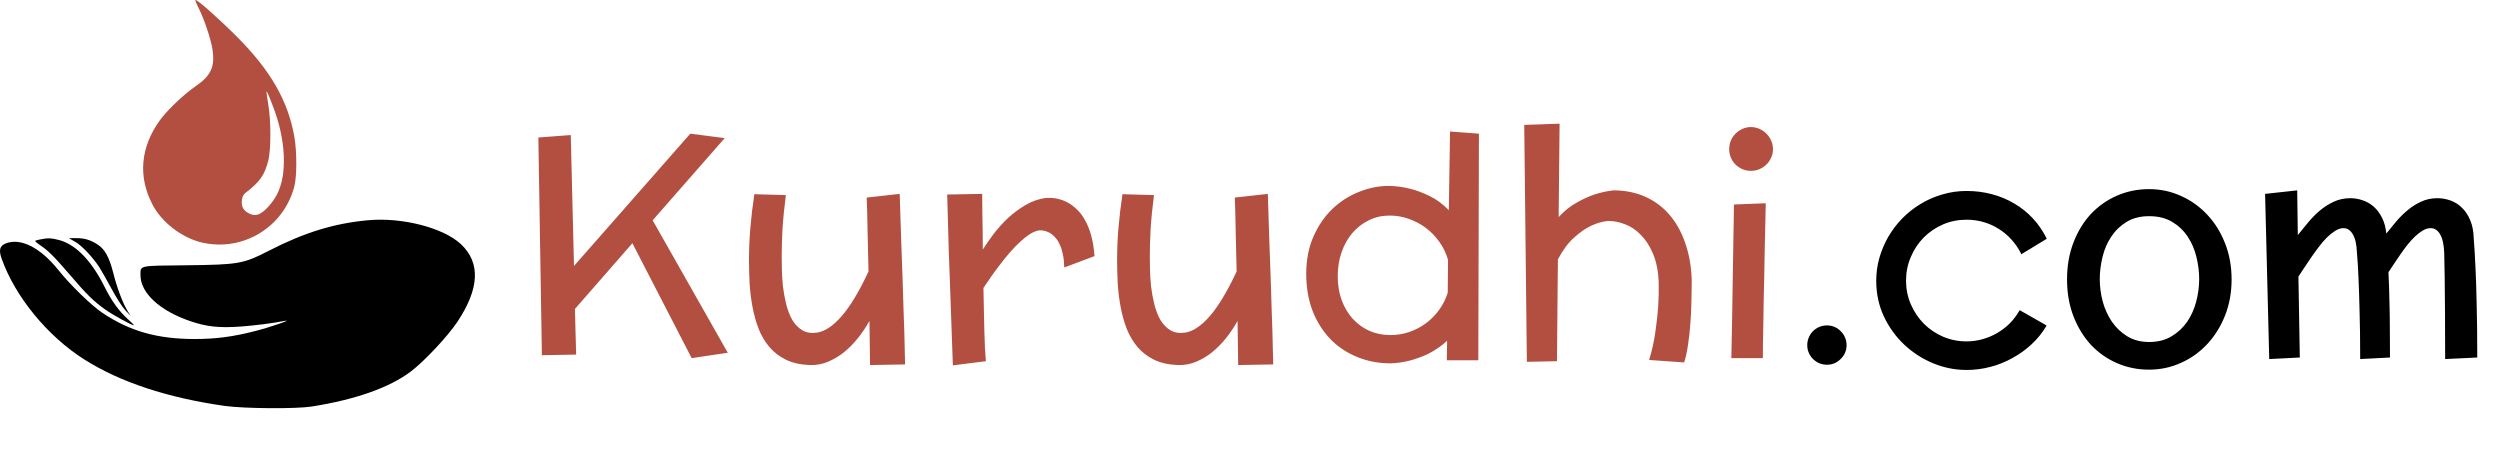
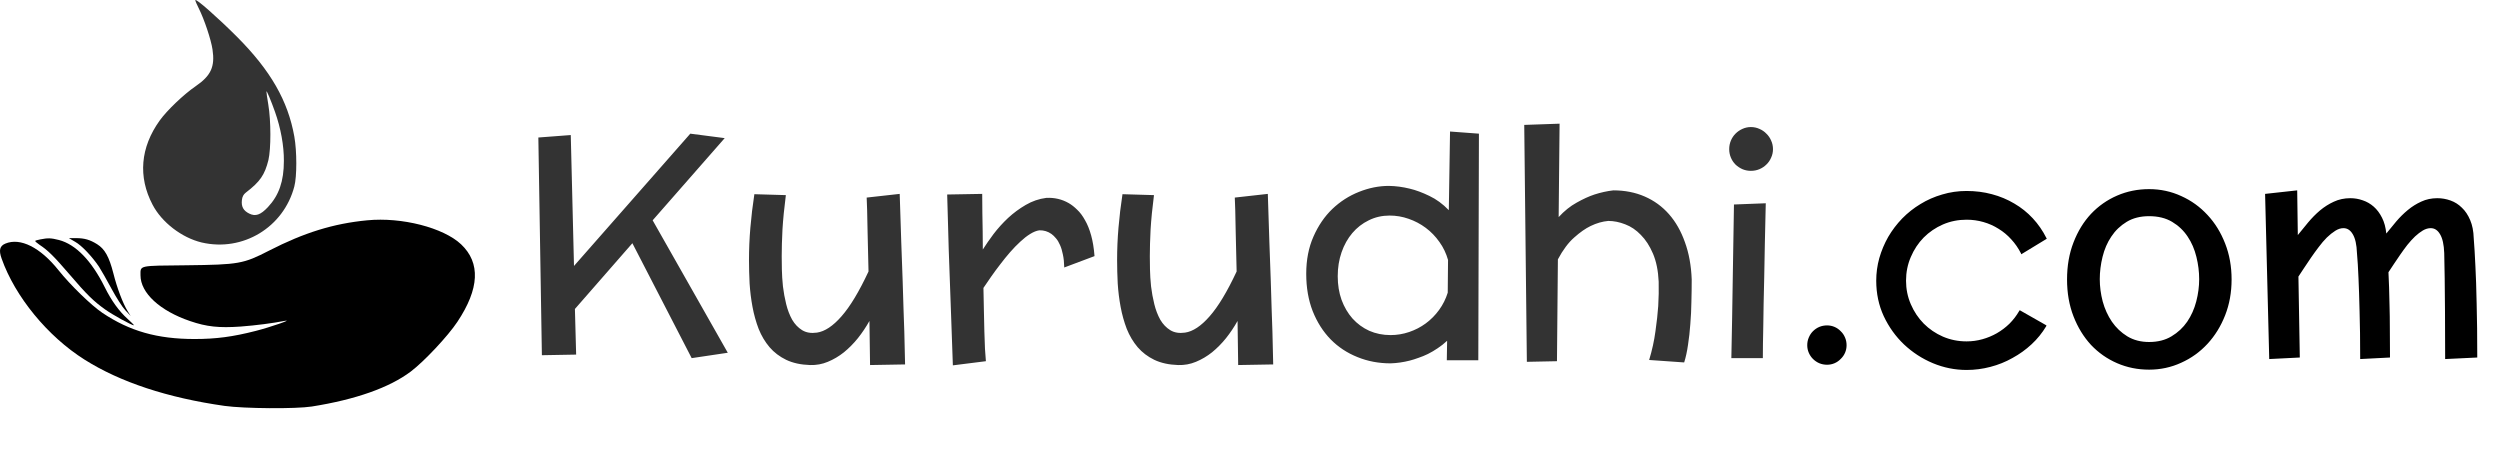
<svg xmlns="http://www.w3.org/2000/svg" width="1017" height="189" viewBox="0 0 1017 189" fill="none">
-   <path d="M233.5 108.188L280.812 54.375L294.812 56.188L265.5 89.625L296.062 143.5L281.375 145.688L257.25 98.938L233.875 125.688L234.375 144.25L220.438 144.5L219 55.938L232.188 54.938L233.5 108.188ZM353.938 148.5L353.688 130.562C352.312 133.021 350.75 135.354 349 137.562C347.25 139.729 345.354 141.646 343.312 143.312C341.271 144.938 339.083 146.229 336.75 147.188C334.458 148.146 332.042 148.583 329.5 148.5C325.75 148.375 322.521 147.667 319.812 146.375C317.146 145.083 314.896 143.375 313.062 141.25C311.229 139.083 309.75 136.604 308.625 133.812C307.542 130.979 306.708 128 306.125 124.875C305.542 121.75 305.146 118.562 304.938 115.312C304.771 112.021 304.688 108.833 304.688 105.75C304.688 101.417 304.875 97.042 305.25 92.625C305.625 88.167 306.167 83.625 306.875 79L319.688 79.375C319.021 84.542 318.562 89.188 318.312 93.312C318.104 97.438 318 101.062 318 104.188C318 105.604 318.021 107.396 318.062 109.562C318.104 111.729 318.25 114.042 318.5 116.5C318.792 118.917 319.229 121.312 319.812 123.688C320.396 126.062 321.208 128.188 322.25 130.062C323.333 131.896 324.688 133.312 326.312 134.312C327.938 135.312 329.938 135.646 332.312 135.312C335.521 134.854 338.854 132.646 342.312 128.688C345.812 124.729 349.479 118.646 353.312 110.438C353.188 103.812 353.062 98.521 352.938 94.562C352.854 90.604 352.792 87.583 352.75 85.5C352.667 83.042 352.604 81.333 352.562 80.375L366 78.875C366.25 86.042 366.458 92.521 366.625 98.312C366.833 104.062 367.021 109.25 367.188 113.875C367.354 118.458 367.479 122.5 367.562 126C367.688 129.458 367.792 132.458 367.875 135C368.042 140.958 368.146 145.375 368.188 148.25L353.938 148.5ZM432.938 108.812C432.896 106.771 432.708 105 432.375 103.5C432.083 102 431.688 100.708 431.188 99.625C430.729 98.542 430.188 97.646 429.562 96.938C428.979 96.229 428.375 95.646 427.75 95.188C426.292 94.146 424.646 93.646 422.812 93.688C421.646 93.854 420.396 94.354 419.062 95.188C417.771 95.979 416.438 97.021 415.062 98.312C413.688 99.562 412.292 101 410.875 102.625C409.5 104.208 408.167 105.854 406.875 107.562C405.583 109.229 404.354 110.896 403.188 112.562C402.021 114.229 400.979 115.75 400.062 117.125C400.104 120.25 400.167 123.333 400.25 126.375C400.333 129.375 400.396 132.188 400.438 134.812C400.521 137.396 400.604 139.75 400.688 141.875C400.812 143.958 400.938 145.646 401.062 146.938L387.625 148.625C387.375 141.458 387.146 134.979 386.938 129.188C386.729 123.354 386.542 118.146 386.375 113.562C386.208 108.979 386.062 104.938 385.938 101.438C385.854 97.938 385.771 94.917 385.688 92.375C385.521 86.417 385.396 82 385.312 79.125L399.562 78.875C399.604 81.417 399.625 84.021 399.625 86.688C399.667 89.312 399.708 91.729 399.75 93.938C399.792 96.521 399.812 99.042 399.812 101.5C401.021 99.583 402.479 97.479 404.188 95.188C405.938 92.896 407.896 90.729 410.062 88.688C412.271 86.646 414.667 84.875 417.25 83.375C419.875 81.833 422.667 80.875 425.625 80.5C428.958 80.333 432 81.042 434.75 82.625C435.917 83.292 437.062 84.188 438.188 85.312C439.354 86.396 440.417 87.812 441.375 89.562C442.375 91.271 443.208 93.333 443.875 95.75C444.542 98.125 445 100.938 445.25 104.188L432.938 108.812ZM503.688 148.5L503.438 130.562C502.062 133.021 500.5 135.354 498.75 137.562C497 139.729 495.104 141.646 493.062 143.312C491.021 144.938 488.833 146.229 486.5 147.188C484.208 148.146 481.792 148.583 479.25 148.5C475.5 148.375 472.271 147.667 469.562 146.375C466.896 145.083 464.646 143.375 462.812 141.25C460.979 139.083 459.5 136.604 458.375 133.812C457.292 130.979 456.458 128 455.875 124.875C455.292 121.75 454.896 118.562 454.688 115.312C454.521 112.021 454.438 108.833 454.438 105.75C454.438 101.417 454.625 97.042 455 92.625C455.375 88.167 455.917 83.625 456.625 79L469.438 79.375C468.771 84.542 468.312 89.188 468.062 93.312C467.854 97.438 467.75 101.062 467.75 104.188C467.75 105.604 467.771 107.396 467.812 109.562C467.854 111.729 468 114.042 468.25 116.5C468.542 118.917 468.979 121.312 469.562 123.688C470.146 126.062 470.958 128.188 472 130.062C473.083 131.896 474.438 133.312 476.062 134.312C477.688 135.312 479.688 135.646 482.062 135.312C485.271 134.854 488.604 132.646 492.062 128.688C495.562 124.729 499.229 118.646 503.062 110.438C502.938 103.812 502.812 98.521 502.688 94.562C502.604 90.604 502.542 87.583 502.5 85.5C502.417 83.042 502.354 81.333 502.312 80.375L515.75 78.875C516 86.042 516.208 92.521 516.375 98.312C516.583 104.062 516.771 109.25 516.938 113.875C517.104 118.458 517.229 122.5 517.312 126C517.438 129.458 517.542 132.458 517.625 135C517.792 140.958 517.896 145.375 517.938 148.25L503.688 148.5ZM601.625 54.375L601.375 146.562H588.562L588.688 138.625C587.438 139.792 586.146 140.812 584.812 141.688C583.521 142.562 582.208 143.333 580.875 144C579.583 144.625 578.312 145.146 577.062 145.562C575.812 146.021 574.625 146.396 573.5 146.688C570.875 147.354 568.271 147.729 565.688 147.812C560.854 147.812 556.354 146.958 552.188 145.25C548.021 143.583 544.396 141.188 541.312 138.062C538.229 134.896 535.792 131.062 534 126.562C532.25 122.062 531.375 117 531.375 111.375C531.375 105.708 532.354 100.667 534.312 96.25C536.271 91.792 538.833 88.042 542 85C545.208 81.958 548.812 79.646 552.812 78.062C556.854 76.438 560.917 75.625 565 75.625C567.792 75.667 570.625 76.042 573.5 76.75C575.958 77.333 578.604 78.312 581.438 79.688C584.271 81.021 586.917 82.958 589.375 85.5L589.875 53.5L601.625 54.375ZM565.688 136.312C568.271 136.312 570.792 135.896 573.25 135.062C575.708 134.229 577.958 133.062 580 131.562C582.083 130.021 583.896 128.188 585.438 126.062C586.979 123.938 588.146 121.604 588.938 119.062L589.062 105.75C588.312 103.083 587.146 100.646 585.562 98.438C583.979 96.188 582.125 94.271 580 92.688C577.875 91.104 575.542 89.875 573 89C570.5 88.125 567.938 87.688 565.312 87.688C562.229 87.688 559.396 88.333 556.812 89.625C554.229 90.875 552 92.604 550.125 94.812C548.25 97.021 546.792 99.625 545.75 102.625C544.708 105.625 544.188 108.875 544.188 112.375C544.188 115.875 544.708 119.083 545.75 122C546.833 124.917 548.312 127.438 550.188 129.562C552.104 131.688 554.375 133.354 557 134.562C559.667 135.729 562.562 136.312 565.688 136.312ZM634.438 50.312L634.062 88.312C636.354 85.812 638.792 83.854 641.375 82.438C643.958 80.979 646.375 79.875 648.625 79.125C651.208 78.292 653.771 77.729 656.312 77.438C660.979 77.438 665.229 78.271 669.062 79.938C672.896 81.604 676.188 84 678.938 87.125C681.688 90.25 683.854 94.062 685.438 98.562C687.062 103.021 687.979 108.062 688.188 113.688C688.188 116.646 688.146 119.667 688.062 122.75C688.021 125.833 687.875 128.854 687.625 131.812C687.417 134.771 687.104 137.583 686.688 140.25C686.312 142.917 685.792 145.312 685.125 147.438L670.875 146.438C672.083 142.438 672.938 138.542 673.438 134.75C673.979 130.958 674.354 127.562 674.562 124.562C674.771 121.062 674.833 117.729 674.75 114.562C674.542 110.104 673.771 106.312 672.438 103.188C671.104 100.062 669.458 97.521 667.5 95.562C665.583 93.562 663.458 92.125 661.125 91.25C658.792 90.333 656.5 89.875 654.25 89.875C651.875 90.083 649.479 90.771 647.062 91.938C644.979 92.938 642.75 94.5 640.375 96.625C638 98.708 635.792 101.667 633.75 105.5L633.375 146.938L621.125 147.188L620.062 50.812L634.438 50.312ZM721.25 60.688C721.25 61.896 721 63.042 720.5 64.125C720.042 65.208 719.396 66.146 718.562 66.938C717.771 67.729 716.833 68.354 715.75 68.812C714.667 69.271 713.5 69.5 712.25 69.5C711.042 69.5 709.896 69.271 708.812 68.812C707.771 68.354 706.833 67.729 706 66.938C705.208 66.146 704.583 65.208 704.125 64.125C703.667 63.042 703.438 61.896 703.438 60.688C703.438 59.438 703.667 58.271 704.125 57.188C704.583 56.104 705.208 55.167 706 54.375C706.833 53.542 707.771 52.896 708.812 52.438C709.896 51.938 711.042 51.688 712.25 51.688C713.5 51.688 714.667 51.938 715.75 52.438C716.833 52.896 717.771 53.542 718.562 54.375C719.396 55.167 720.042 56.104 720.5 57.188C721 58.271 721.25 59.438 721.25 60.688ZM718.312 82.688C718.188 88.646 718.062 94.125 717.938 99.125C717.854 104.083 717.771 108.604 717.688 112.688C717.604 116.771 717.521 120.438 717.438 123.688C717.396 126.896 717.354 129.708 717.312 132.125C717.188 137.875 717.125 142.396 717.125 145.688H704.312C704.396 141.188 704.5 135.833 704.625 129.625C704.708 124.292 704.812 117.771 704.938 110.062C705.104 102.354 705.25 93.396 705.375 83.188L718.312 82.688Z" fill="#b24f41" />
+   <path d="M233.5 108.188L280.812 54.375L294.812 56.188L265.5 89.625L296.062 143.5L281.375 145.688L257.25 98.938L233.875 125.688L234.375 144.25L220.438 144.5L219 55.938L232.188 54.938L233.5 108.188ZM353.938 148.5L353.688 130.562C352.312 133.021 350.75 135.354 349 137.562C347.25 139.729 345.354 141.646 343.312 143.312C341.271 144.938 339.083 146.229 336.75 147.188C334.458 148.146 332.042 148.583 329.5 148.5C325.75 148.375 322.521 147.667 319.812 146.375C317.146 145.083 314.896 143.375 313.062 141.25C311.229 139.083 309.75 136.604 308.625 133.812C307.542 130.979 306.708 128 306.125 124.875C305.542 121.75 305.146 118.562 304.938 115.312C304.771 112.021 304.688 108.833 304.688 105.75C304.688 101.417 304.875 97.042 305.25 92.625C305.625 88.167 306.167 83.625 306.875 79L319.688 79.375C319.021 84.542 318.562 89.188 318.312 93.312C318.104 97.438 318 101.062 318 104.188C318 105.604 318.021 107.396 318.062 109.562C318.104 111.729 318.25 114.042 318.5 116.5C318.792 118.917 319.229 121.312 319.812 123.688C320.396 126.062 321.208 128.188 322.25 130.062C323.333 131.896 324.688 133.312 326.312 134.312C327.938 135.312 329.938 135.646 332.312 135.312C335.521 134.854 338.854 132.646 342.312 128.688C345.812 124.729 349.479 118.646 353.312 110.438C353.188 103.812 353.062 98.521 352.938 94.562C352.854 90.604 352.792 87.583 352.75 85.5C352.667 83.042 352.604 81.333 352.562 80.375L366 78.875C366.25 86.042 366.458 92.521 366.625 98.312C366.833 104.062 367.021 109.25 367.188 113.875C367.354 118.458 367.479 122.5 367.562 126C367.688 129.458 367.792 132.458 367.875 135C368.042 140.958 368.146 145.375 368.188 148.25L353.938 148.5ZM432.938 108.812C432.896 106.771 432.708 105 432.375 103.5C432.083 102 431.688 100.708 431.188 99.625C430.729 98.542 430.188 97.646 429.562 96.938C428.979 96.229 428.375 95.646 427.75 95.188C426.292 94.146 424.646 93.646 422.812 93.688C421.646 93.854 420.396 94.354 419.062 95.188C417.771 95.979 416.438 97.021 415.062 98.312C413.688 99.562 412.292 101 410.875 102.625C409.5 104.208 408.167 105.854 406.875 107.562C405.583 109.229 404.354 110.896 403.188 112.562C402.021 114.229 400.979 115.75 400.062 117.125C400.104 120.25 400.167 123.333 400.25 126.375C400.333 129.375 400.396 132.188 400.438 134.812C400.521 137.396 400.604 139.75 400.688 141.875C400.812 143.958 400.938 145.646 401.062 146.938L387.625 148.625C387.375 141.458 387.146 134.979 386.938 129.188C386.729 123.354 386.542 118.146 386.375 113.562C386.208 108.979 386.062 104.938 385.938 101.438C385.854 97.938 385.771 94.917 385.688 92.375C385.521 86.417 385.396 82 385.312 79.125L399.562 78.875C399.604 81.417 399.625 84.021 399.625 86.688C399.667 89.312 399.708 91.729 399.75 93.938C399.792 96.521 399.812 99.042 399.812 101.5C401.021 99.583 402.479 97.479 404.188 95.188C405.938 92.896 407.896 90.729 410.062 88.688C412.271 86.646 414.667 84.875 417.25 83.375C419.875 81.833 422.667 80.875 425.625 80.5C428.958 80.333 432 81.042 434.75 82.625C435.917 83.292 437.062 84.188 438.188 85.312C439.354 86.396 440.417 87.812 441.375 89.562C442.375 91.271 443.208 93.333 443.875 95.75C444.542 98.125 445 100.938 445.25 104.188L432.938 108.812ZM503.688 148.5L503.438 130.562C502.062 133.021 500.5 135.354 498.75 137.562C497 139.729 495.104 141.646 493.062 143.312C491.021 144.938 488.833 146.229 486.5 147.188C484.208 148.146 481.792 148.583 479.25 148.5C475.5 148.375 472.271 147.667 469.562 146.375C466.896 145.083 464.646 143.375 462.812 141.25C460.979 139.083 459.5 136.604 458.375 133.812C457.292 130.979 456.458 128 455.875 124.875C455.292 121.75 454.896 118.562 454.688 115.312C454.521 112.021 454.438 108.833 454.438 105.75C454.438 101.417 454.625 97.042 455 92.625C455.375 88.167 455.917 83.625 456.625 79L469.438 79.375C468.771 84.542 468.312 89.188 468.062 93.312C467.854 97.438 467.75 101.062 467.75 104.188C467.75 105.604 467.771 107.396 467.812 109.562C467.854 111.729 468 114.042 468.25 116.5C468.542 118.917 468.979 121.312 469.562 123.688C470.146 126.062 470.958 128.188 472 130.062C473.083 131.896 474.438 133.312 476.062 134.312C477.688 135.312 479.688 135.646 482.062 135.312C485.271 134.854 488.604 132.646 492.062 128.688C495.562 124.729 499.229 118.646 503.062 110.438C502.938 103.812 502.812 98.521 502.688 94.562C502.604 90.604 502.542 87.583 502.5 85.5C502.417 83.042 502.354 81.333 502.312 80.375L515.75 78.875C516 86.042 516.208 92.521 516.375 98.312C516.583 104.062 516.771 109.25 516.938 113.875C517.104 118.458 517.229 122.5 517.312 126C517.438 129.458 517.542 132.458 517.625 135C517.792 140.958 517.896 145.375 517.938 148.25L503.688 148.5ZM601.625 54.375L601.375 146.562H588.562L588.688 138.625C587.438 139.792 586.146 140.812 584.812 141.688C583.521 142.562 582.208 143.333 580.875 144C579.583 144.625 578.312 145.146 577.062 145.562C575.812 146.021 574.625 146.396 573.5 146.688C570.875 147.354 568.271 147.729 565.688 147.812C560.854 147.812 556.354 146.958 552.188 145.25C548.021 143.583 544.396 141.188 541.312 138.062C538.229 134.896 535.792 131.062 534 126.562C532.25 122.062 531.375 117 531.375 111.375C531.375 105.708 532.354 100.667 534.312 96.25C536.271 91.792 538.833 88.042 542 85C545.208 81.958 548.812 79.646 552.812 78.062C556.854 76.438 560.917 75.625 565 75.625C567.792 75.667 570.625 76.042 573.5 76.75C575.958 77.333 578.604 78.312 581.438 79.688C584.271 81.021 586.917 82.958 589.375 85.5L589.875 53.5L601.625 54.375ZM565.688 136.312C568.271 136.312 570.792 135.896 573.25 135.062C575.708 134.229 577.958 133.062 580 131.562C582.083 130.021 583.896 128.188 585.438 126.062C586.979 123.938 588.146 121.604 588.938 119.062L589.062 105.75C588.312 103.083 587.146 100.646 585.562 98.438C583.979 96.188 582.125 94.271 580 92.688C577.875 91.104 575.542 89.875 573 89C570.5 88.125 567.938 87.688 565.312 87.688C562.229 87.688 559.396 88.333 556.812 89.625C554.229 90.875 552 92.604 550.125 94.812C548.25 97.021 546.792 99.625 545.75 102.625C544.708 105.625 544.188 108.875 544.188 112.375C544.188 115.875 544.708 119.083 545.75 122C546.833 124.917 548.312 127.438 550.188 129.562C552.104 131.688 554.375 133.354 557 134.562C559.667 135.729 562.562 136.312 565.688 136.312ZM634.438 50.312L634.062 88.312C636.354 85.812 638.792 83.854 641.375 82.438C643.958 80.979 646.375 79.875 648.625 79.125C651.208 78.292 653.771 77.729 656.312 77.438C660.979 77.438 665.229 78.271 669.062 79.938C672.896 81.604 676.188 84 678.938 87.125C681.688 90.25 683.854 94.062 685.438 98.562C687.062 103.021 687.979 108.062 688.188 113.688C688.188 116.646 688.146 119.667 688.062 122.75C688.021 125.833 687.875 128.854 687.625 131.812C687.417 134.771 687.104 137.583 686.688 140.25C686.312 142.917 685.792 145.312 685.125 147.438L670.875 146.438C672.083 142.438 672.938 138.542 673.438 134.75C673.979 130.958 674.354 127.562 674.562 124.562C674.771 121.062 674.833 117.729 674.75 114.562C674.542 110.104 673.771 106.312 672.438 103.188C671.104 100.062 669.458 97.521 667.5 95.562C665.583 93.562 663.458 92.125 661.125 91.25C658.792 90.333 656.5 89.875 654.25 89.875C651.875 90.083 649.479 90.771 647.062 91.938C644.979 92.938 642.75 94.5 640.375 96.625C638 98.708 635.792 101.667 633.75 105.5L633.375 146.938L621.125 147.188L620.062 50.812L634.438 50.312ZM721.25 60.688C721.25 61.896 721 63.042 720.5 64.125C720.042 65.208 719.396 66.146 718.562 66.938C717.771 67.729 716.833 68.354 715.75 68.812C714.667 69.271 713.5 69.5 712.25 69.5C711.042 69.5 709.896 69.271 708.812 68.812C707.771 68.354 706.833 67.729 706 66.938C705.208 66.146 704.583 65.208 704.125 64.125C703.667 63.042 703.438 61.896 703.438 60.688C703.438 59.438 703.667 58.271 704.125 57.188C704.583 56.104 705.208 55.167 706 54.375C706.833 53.542 707.771 52.896 708.812 52.438C709.896 51.938 711.042 51.688 712.25 51.688C713.5 51.688 714.667 51.938 715.75 52.438C716.833 52.896 717.771 53.542 718.562 54.375C719.396 55.167 720.042 56.104 720.5 57.188C721 58.271 721.25 59.438 721.25 60.688ZM718.312 82.688C718.188 88.646 718.062 94.125 717.938 99.125C717.854 104.083 717.771 108.604 717.688 112.688C717.604 116.771 717.521 120.438 717.438 123.688C717.396 126.896 717.354 129.708 717.312 132.125C717.188 137.875 717.125 142.396 717.125 145.688H704.312C704.396 141.188 704.5 135.833 704.625 129.625C704.708 124.292 704.812 117.771 704.938 110.062C705.104 102.354 705.25 93.396 705.375 83.188L718.312 82.688Z" fill="#333333" />
  <path d="M751.188 140.438C751.188 141.521 750.979 142.542 750.562 143.5C750.146 144.458 749.562 145.292 748.812 146C748.104 146.75 747.271 147.333 746.312 147.75C745.354 148.167 744.333 148.375 743.25 148.375C742.125 148.375 741.062 148.167 740.062 147.75C739.104 147.333 738.25 146.75 737.5 146C736.792 145.292 736.229 144.458 735.812 143.5C735.396 142.542 735.188 141.521 735.188 140.438C735.188 139.312 735.396 138.271 735.812 137.312C736.229 136.312 736.792 135.458 737.5 134.75C738.25 134 739.104 133.417 740.062 133C741.062 132.583 742.125 132.375 743.25 132.375C744.333 132.375 745.354 132.583 746.312 133C747.271 133.417 748.104 134 748.812 134.75C749.562 135.458 750.146 136.312 750.562 137.312C750.979 138.271 751.188 139.312 751.188 140.438ZM832.625 97.125L822.25 103.438L822.125 103.062C821.042 100.938 819.729 99.042 818.188 97.375C816.646 95.667 814.917 94.229 813 93.062C811.083 91.854 809.021 90.938 806.812 90.312C804.646 89.688 802.375 89.375 800 89.375C796.583 89.375 793.375 90.021 790.375 91.312C787.417 92.604 784.812 94.375 782.562 96.625C780.354 98.875 778.604 101.521 777.312 104.562C776.021 107.562 775.375 110.771 775.375 114.188C775.375 117.562 776.021 120.75 777.312 123.75C778.604 126.75 780.354 129.375 782.562 131.625C784.812 133.875 787.417 135.646 790.375 136.938C793.375 138.229 796.583 138.875 800 138.875C802.208 138.875 804.354 138.583 806.438 138C808.521 137.417 810.479 136.604 812.312 135.562C814.188 134.479 815.896 133.188 817.438 131.688C818.979 130.146 820.292 128.438 821.375 126.562L821.625 126.188L832.5 132.375L832.375 132.75C830.75 135.458 828.771 137.896 826.438 140.062C824.104 142.229 821.521 144.083 818.688 145.625C815.896 147.208 812.896 148.417 809.688 149.25C806.521 150.083 803.292 150.5 800 150.5C795.292 150.5 790.729 149.583 786.312 147.75C781.938 145.917 778.021 143.375 774.562 140.125C771.146 136.875 768.396 133.042 766.312 128.625C764.271 124.208 763.25 119.396 763.25 114.188C763.25 111.062 763.667 108 764.5 105C765.375 101.958 766.583 99.083 768.125 96.375C769.708 93.667 771.604 91.167 773.812 88.875C776.062 86.583 778.542 84.625 781.25 83C783.958 81.333 786.896 80.042 790.062 79.125C793.229 78.167 796.542 77.688 800 77.688C803.625 77.688 807.062 78.125 810.312 79C813.604 79.875 816.646 81.146 819.438 82.812C822.229 84.438 824.729 86.438 826.938 88.812C829.146 91.188 831 93.875 832.5 96.875L832.625 97.125ZM907.812 113.688C907.812 118.938 906.938 123.792 905.188 128.25C903.438 132.708 901.042 136.583 898 139.875C894.958 143.167 891.396 145.729 887.312 147.562C883.229 149.438 878.875 150.375 874.25 150.375C869.625 150.375 865.292 149.5 861.25 147.75C857.208 146 853.667 143.521 850.625 140.312C847.625 137.062 845.25 133.188 843.5 128.688C841.75 124.188 840.875 119.188 840.875 113.688C840.875 108.146 841.75 103.125 843.5 98.625C845.25 94.083 847.625 90.208 850.625 87C853.667 83.792 857.208 81.312 861.25 79.562C865.292 77.812 869.625 76.938 874.25 76.938C878.875 76.938 883.229 77.875 887.312 79.75C891.396 81.583 894.958 84.146 898 87.438C901.042 90.688 903.438 94.562 905.188 99.062C906.938 103.521 907.812 108.396 907.812 113.688ZM894.625 113.562C894.625 110.562 894.25 107.542 893.5 104.5C892.75 101.417 891.562 98.667 889.938 96.25C888.312 93.792 886.208 91.792 883.625 90.25C881.042 88.708 877.917 87.938 874.25 87.938C870.708 87.938 867.667 88.708 865.125 90.25C862.583 91.792 860.5 93.792 858.875 96.25C857.25 98.667 856.062 101.417 855.312 104.5C854.562 107.542 854.188 110.562 854.188 113.562C854.188 116.562 854.583 119.583 855.375 122.625C856.208 125.667 857.458 128.417 859.125 130.875C860.792 133.292 862.875 135.271 865.375 136.812C867.917 138.354 870.875 139.125 874.25 139.125C877.792 139.125 880.833 138.354 883.375 136.812C885.958 135.271 888.083 133.292 889.75 130.875C891.417 128.417 892.646 125.667 893.438 122.625C894.229 119.583 894.625 116.562 894.625 113.562ZM934.75 95.625C936.083 93.958 937.479 92.25 938.938 90.5C940.438 88.708 942.042 87.083 943.75 85.625C945.5 84.167 947.375 82.979 949.375 82.062C951.417 81.104 953.667 80.625 956.125 80.625C957.875 80.625 959.562 80.917 961.188 81.5C962.812 82.042 964.292 82.896 965.625 84.062C966.958 85.229 968.083 86.729 969 88.562C969.917 90.354 970.5 92.5 970.75 95C972.042 93.375 973.396 91.729 974.812 90.062C976.271 88.354 977.833 86.812 979.5 85.438C981.208 84.021 983.042 82.875 985 82C986.958 81.083 989.125 80.625 991.5 80.625C993.333 80.625 995.125 80.938 996.875 81.562C998.625 82.188 1000.17 83.167 1001.5 84.5C1002.88 85.792 1004 87.479 1004.88 89.562C1005.75 91.604 1006.23 94.042 1006.31 96.875C1006.56 99.917 1006.79 103.75 1007 108.375C1007.21 112.333 1007.38 117.375 1007.5 123.5C1007.67 129.583 1007.75 136.896 1007.75 145.438L994.688 146.062C994.688 138.479 994.667 132 994.625 126.625C994.583 121.208 994.542 116.729 994.5 113.188C994.417 109.062 994.354 105.646 994.312 102.938C994.188 99.521 993.625 96.979 992.625 95.312C991.667 93.646 990.396 92.812 988.812 92.812C987.771 92.812 986.708 93.125 985.625 93.75C984.583 94.375 983.521 95.188 982.438 96.188C981.396 97.188 980.354 98.333 979.312 99.625C978.312 100.917 977.354 102.229 976.438 103.562C975.521 104.896 974.646 106.188 973.812 107.438C972.979 108.688 972.25 109.792 971.625 110.75C971.708 112.583 971.792 114.604 971.875 116.812C971.958 119.021 972.021 121.521 972.062 124.312C972.146 127.104 972.188 130.229 972.188 133.688C972.229 137.146 972.25 141.062 972.25 145.438L960.125 146.062C960.125 138.479 960.042 132 959.875 126.625C959.75 121.208 959.604 116.729 959.438 113.188C959.271 109.062 959.062 105.646 958.812 102.938C958.688 99.521 958.125 96.979 957.125 95.312C956.167 93.646 954.896 92.812 953.312 92.812C952.229 92.812 951.125 93.167 950 93.875C948.875 94.583 947.729 95.5 946.562 96.625C945.438 97.75 944.333 99.042 943.25 100.5C942.167 101.917 941.125 103.354 940.125 104.812C939.125 106.271 938.188 107.667 937.312 109C936.438 110.333 935.667 111.5 935 112.5L935.562 145.438L923.125 146.062L921.438 78.875L934.5 77.438L934.75 95.625Z" fill="black" />
-   <path d="M79.452 0.087C79.452 0.391 80.111 1.961 80.921 3.532C83.1 7.89 85.837 16.048 86.445 20.101C87.509 27.145 85.837 30.793 79.553 35.1C74.739 38.393 67.898 44.93 64.96 49.034C57.105 59.979 56.092 71.937 62.071 83.287C65.821 90.482 73.979 96.715 82.036 98.64C98.758 102.542 115.378 92.509 119.736 75.839C120.8 71.836 120.8 61.55 119.736 55.571C117.152 41.028 110.109 28.715 96.427 14.984C88.573 7.13 79.452 -0.927 79.452 0.087ZM111.882 45.538C114.213 52.125 115.531 59.32 115.48 65.451C115.48 73.71 113.504 79.436 108.994 84.25C106.004 87.442 103.927 88.151 101.393 86.885C99.011 85.719 98.099 84.047 98.403 81.412C98.555 79.994 99.062 79.082 99.974 78.372C105.801 73.913 107.676 71.177 109.196 65.097C110.261 60.536 110.261 49.186 109.146 42.548C108.69 39.812 108.335 37.431 108.386 37.228C108.436 36.569 110.261 40.977 111.882 45.538Z" fill="#b24f41" />
+   <path d="M79.452 0.087C79.452 0.391 80.111 1.961 80.921 3.532C83.1 7.89 85.837 16.048 86.445 20.101C87.509 27.145 85.837 30.793 79.553 35.1C74.739 38.393 67.898 44.93 64.96 49.034C57.105 59.979 56.092 71.937 62.071 83.287C65.821 90.482 73.979 96.715 82.036 98.64C98.758 102.542 115.378 92.509 119.736 75.839C120.8 71.836 120.8 61.55 119.736 55.571C117.152 41.028 110.109 28.715 96.427 14.984C88.573 7.13 79.452 -0.927 79.452 0.087ZM111.882 45.538C114.213 52.125 115.531 59.32 115.48 65.451C115.48 73.71 113.504 79.436 108.994 84.25C106.004 87.442 103.927 88.151 101.393 86.885C99.011 85.719 98.099 84.047 98.403 81.412C98.555 79.994 99.062 79.082 99.974 78.372C105.801 73.913 107.676 71.177 109.196 65.097C110.261 60.536 110.261 49.186 109.146 42.548C108.69 39.812 108.335 37.431 108.386 37.228C108.436 36.569 110.261 40.977 111.882 45.538Z" fill="#333333" />
  <path d="M149.38 89.621C135.647 90.938 123.739 94.637 109.5 101.934C98.961 107.355 97.187 107.66 75.905 107.913C56.193 108.116 57.156 107.862 57.156 112.017C57.156 119.162 65.061 126.458 77.323 130.613C84.114 132.944 89.079 133.451 97.897 132.843C103.977 132.387 111.021 131.475 115.936 130.512C119.331 129.853 109.805 133.147 104.028 134.616C94.755 136.998 87.914 137.91 79.148 137.91C63.997 137.91 52.747 134.717 41.65 127.269C37.191 124.279 28.627 115.969 23.814 109.94C16.365 100.616 8.257 96.563 2.176 99.096C-0.104 100.059 -0.56 101.782 0.656 105.177C6.129 120.682 19.405 136.846 34.353 146.27C48.947 155.492 68.203 161.826 91.36 165.12C99.366 166.234 120.344 166.386 126.83 165.373C144.718 162.535 158.45 157.671 167.115 151.135C172.486 147.081 182.215 136.744 186.066 130.917C195.035 117.439 195.542 106.95 187.587 99.4C180.391 92.611 163.416 88.253 149.38 89.621Z" fill="black" />
  <path d="M16.466 97.373C15.453 97.576 14.439 97.829 14.338 97.981C14.186 98.133 14.996 98.843 16.111 99.603C19.506 101.832 22.04 104.366 28.222 111.561C35.316 119.871 38.103 122.557 42.714 125.85C45.907 128.13 53.558 132.336 54.47 132.336C54.673 132.336 53.508 131.17 51.937 129.752C48.44 126.61 45.349 122.354 42.613 116.831C37.242 106.038 30.806 99.4 23.965 97.627C20.773 96.816 19.506 96.765 16.466 97.373Z" fill="black" />
  <path d="M30.604 98.387C33.239 99.856 37.495 104.366 40.282 108.521C41.093 109.788 43.373 113.74 45.299 117.338C47.224 120.935 49.758 124.938 50.974 126.205L53.153 128.536L51.886 126.509C50.011 123.469 47.63 117.236 46.109 111.156C44.386 104.467 42.664 101.326 39.522 99.35C36.583 97.525 34.404 96.867 30.806 96.867H28.019L30.604 98.387Z" fill="black" />
</svg>
